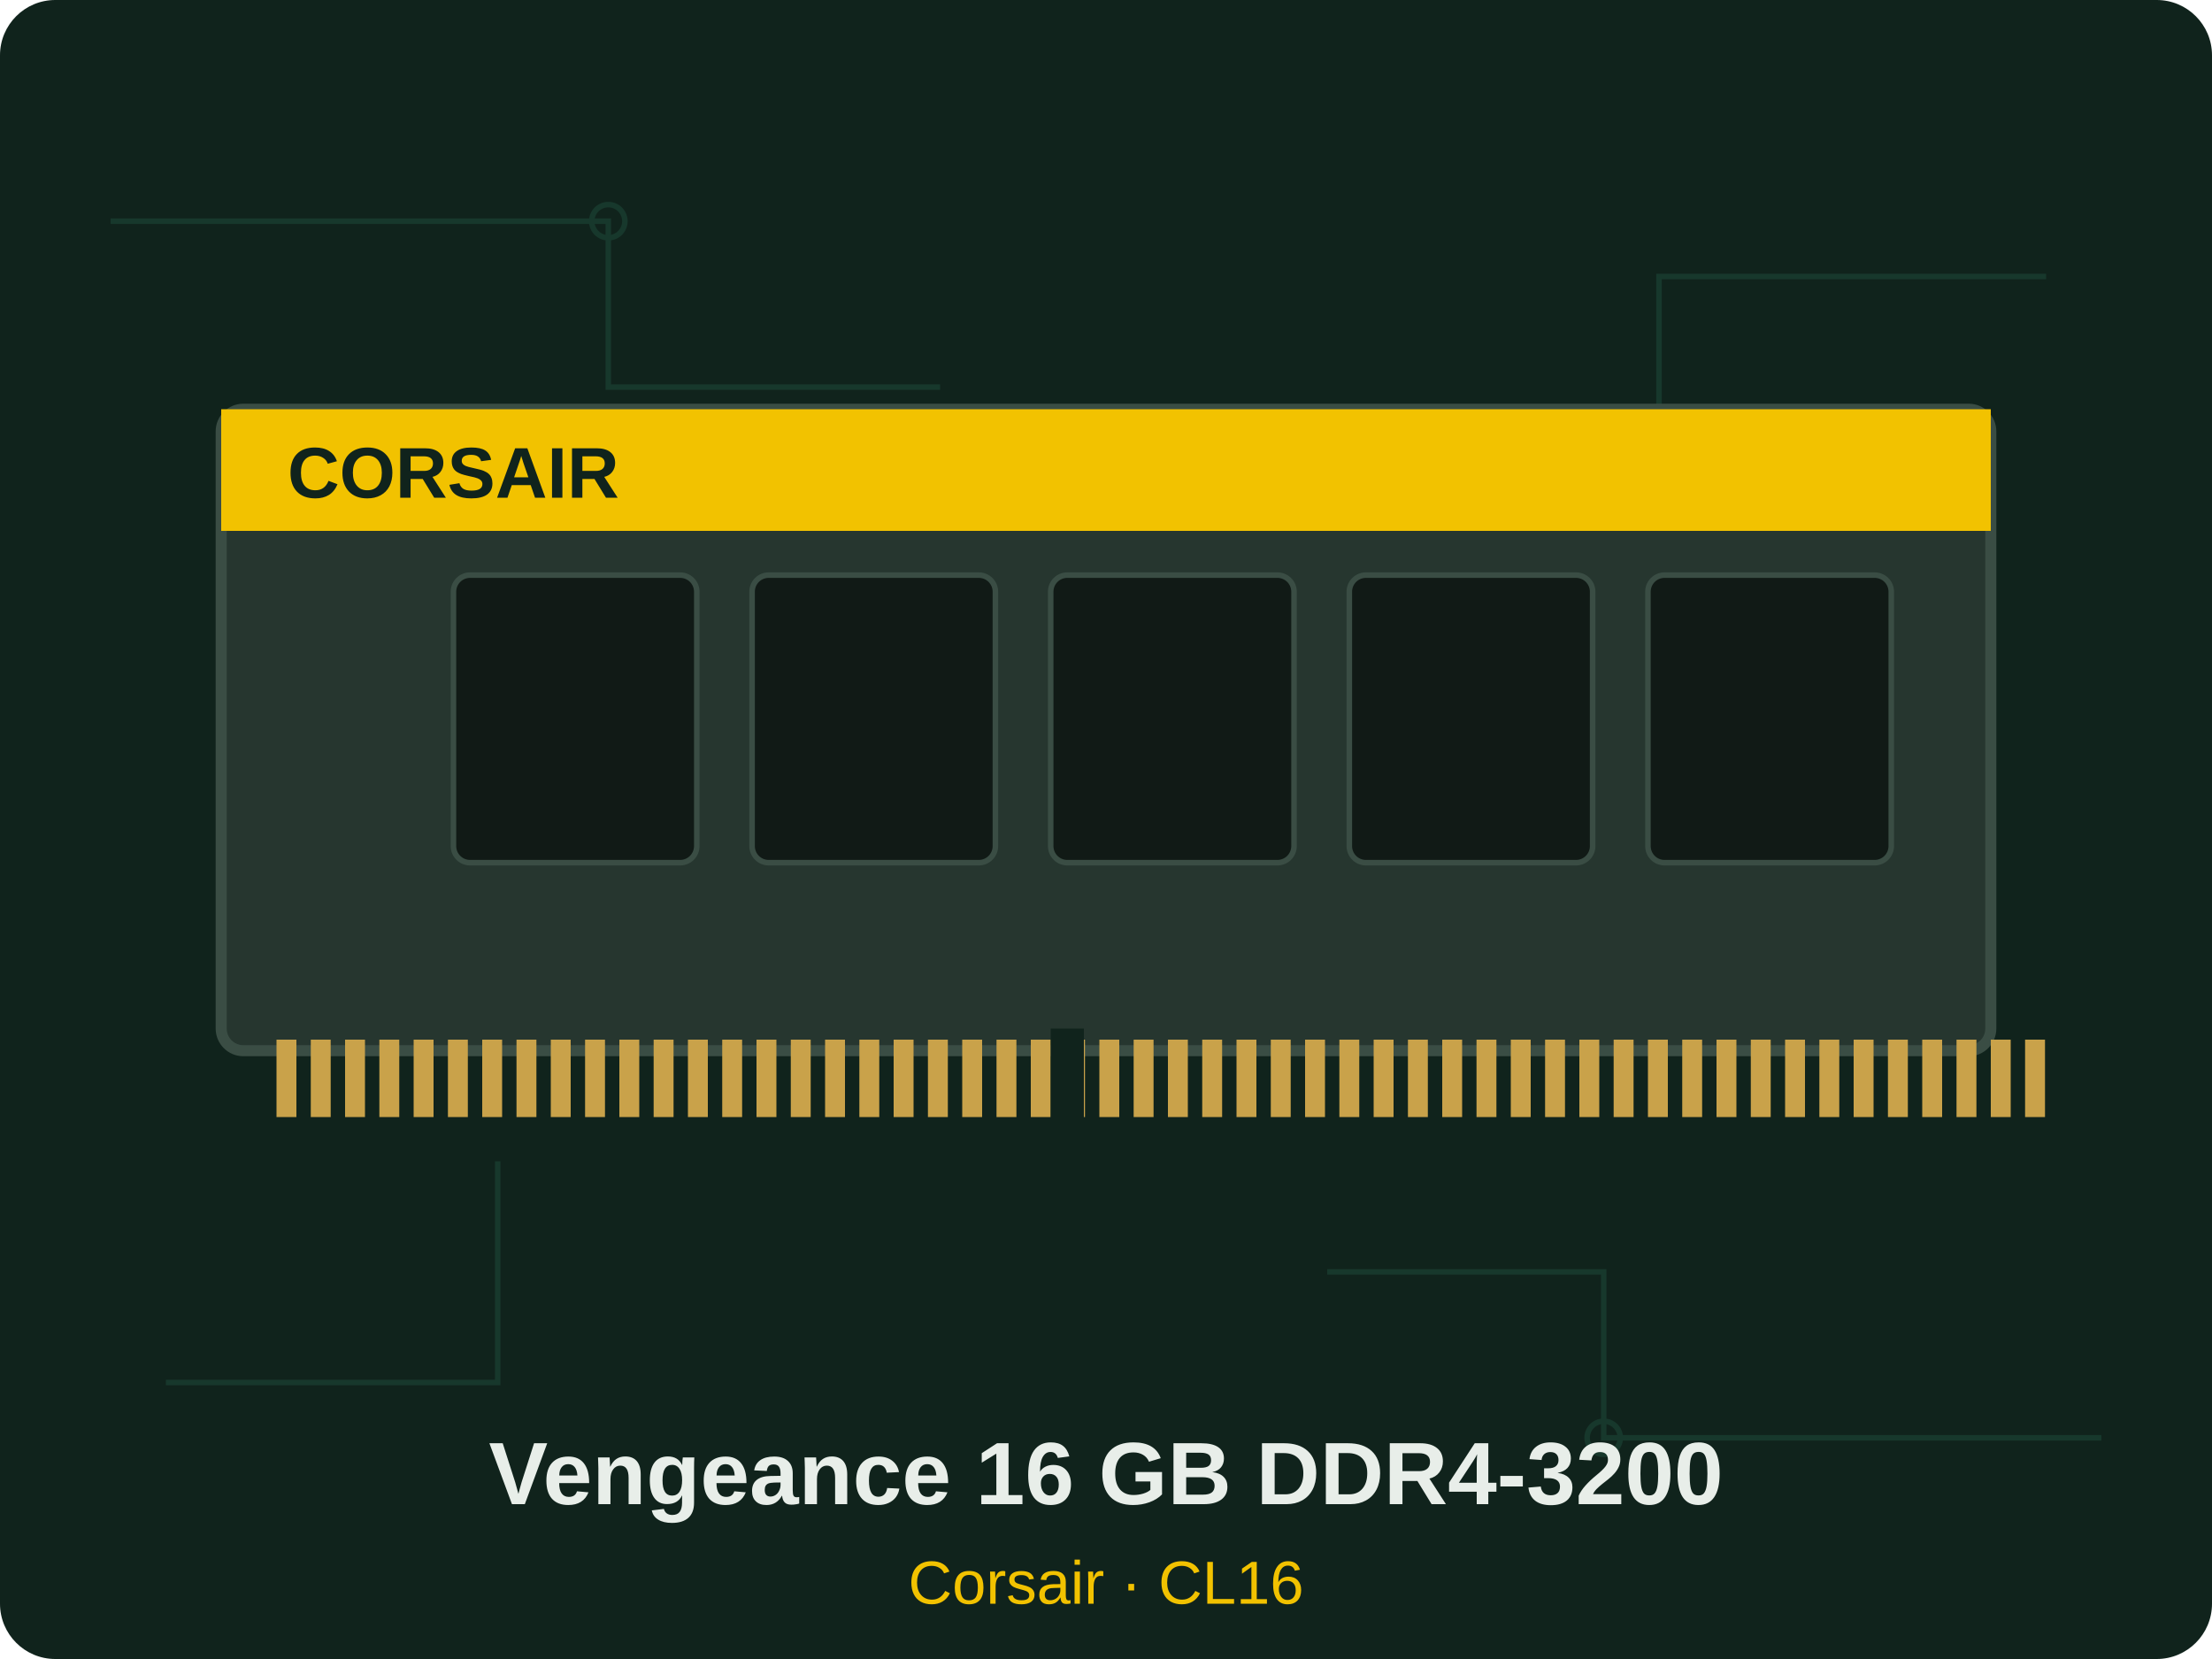
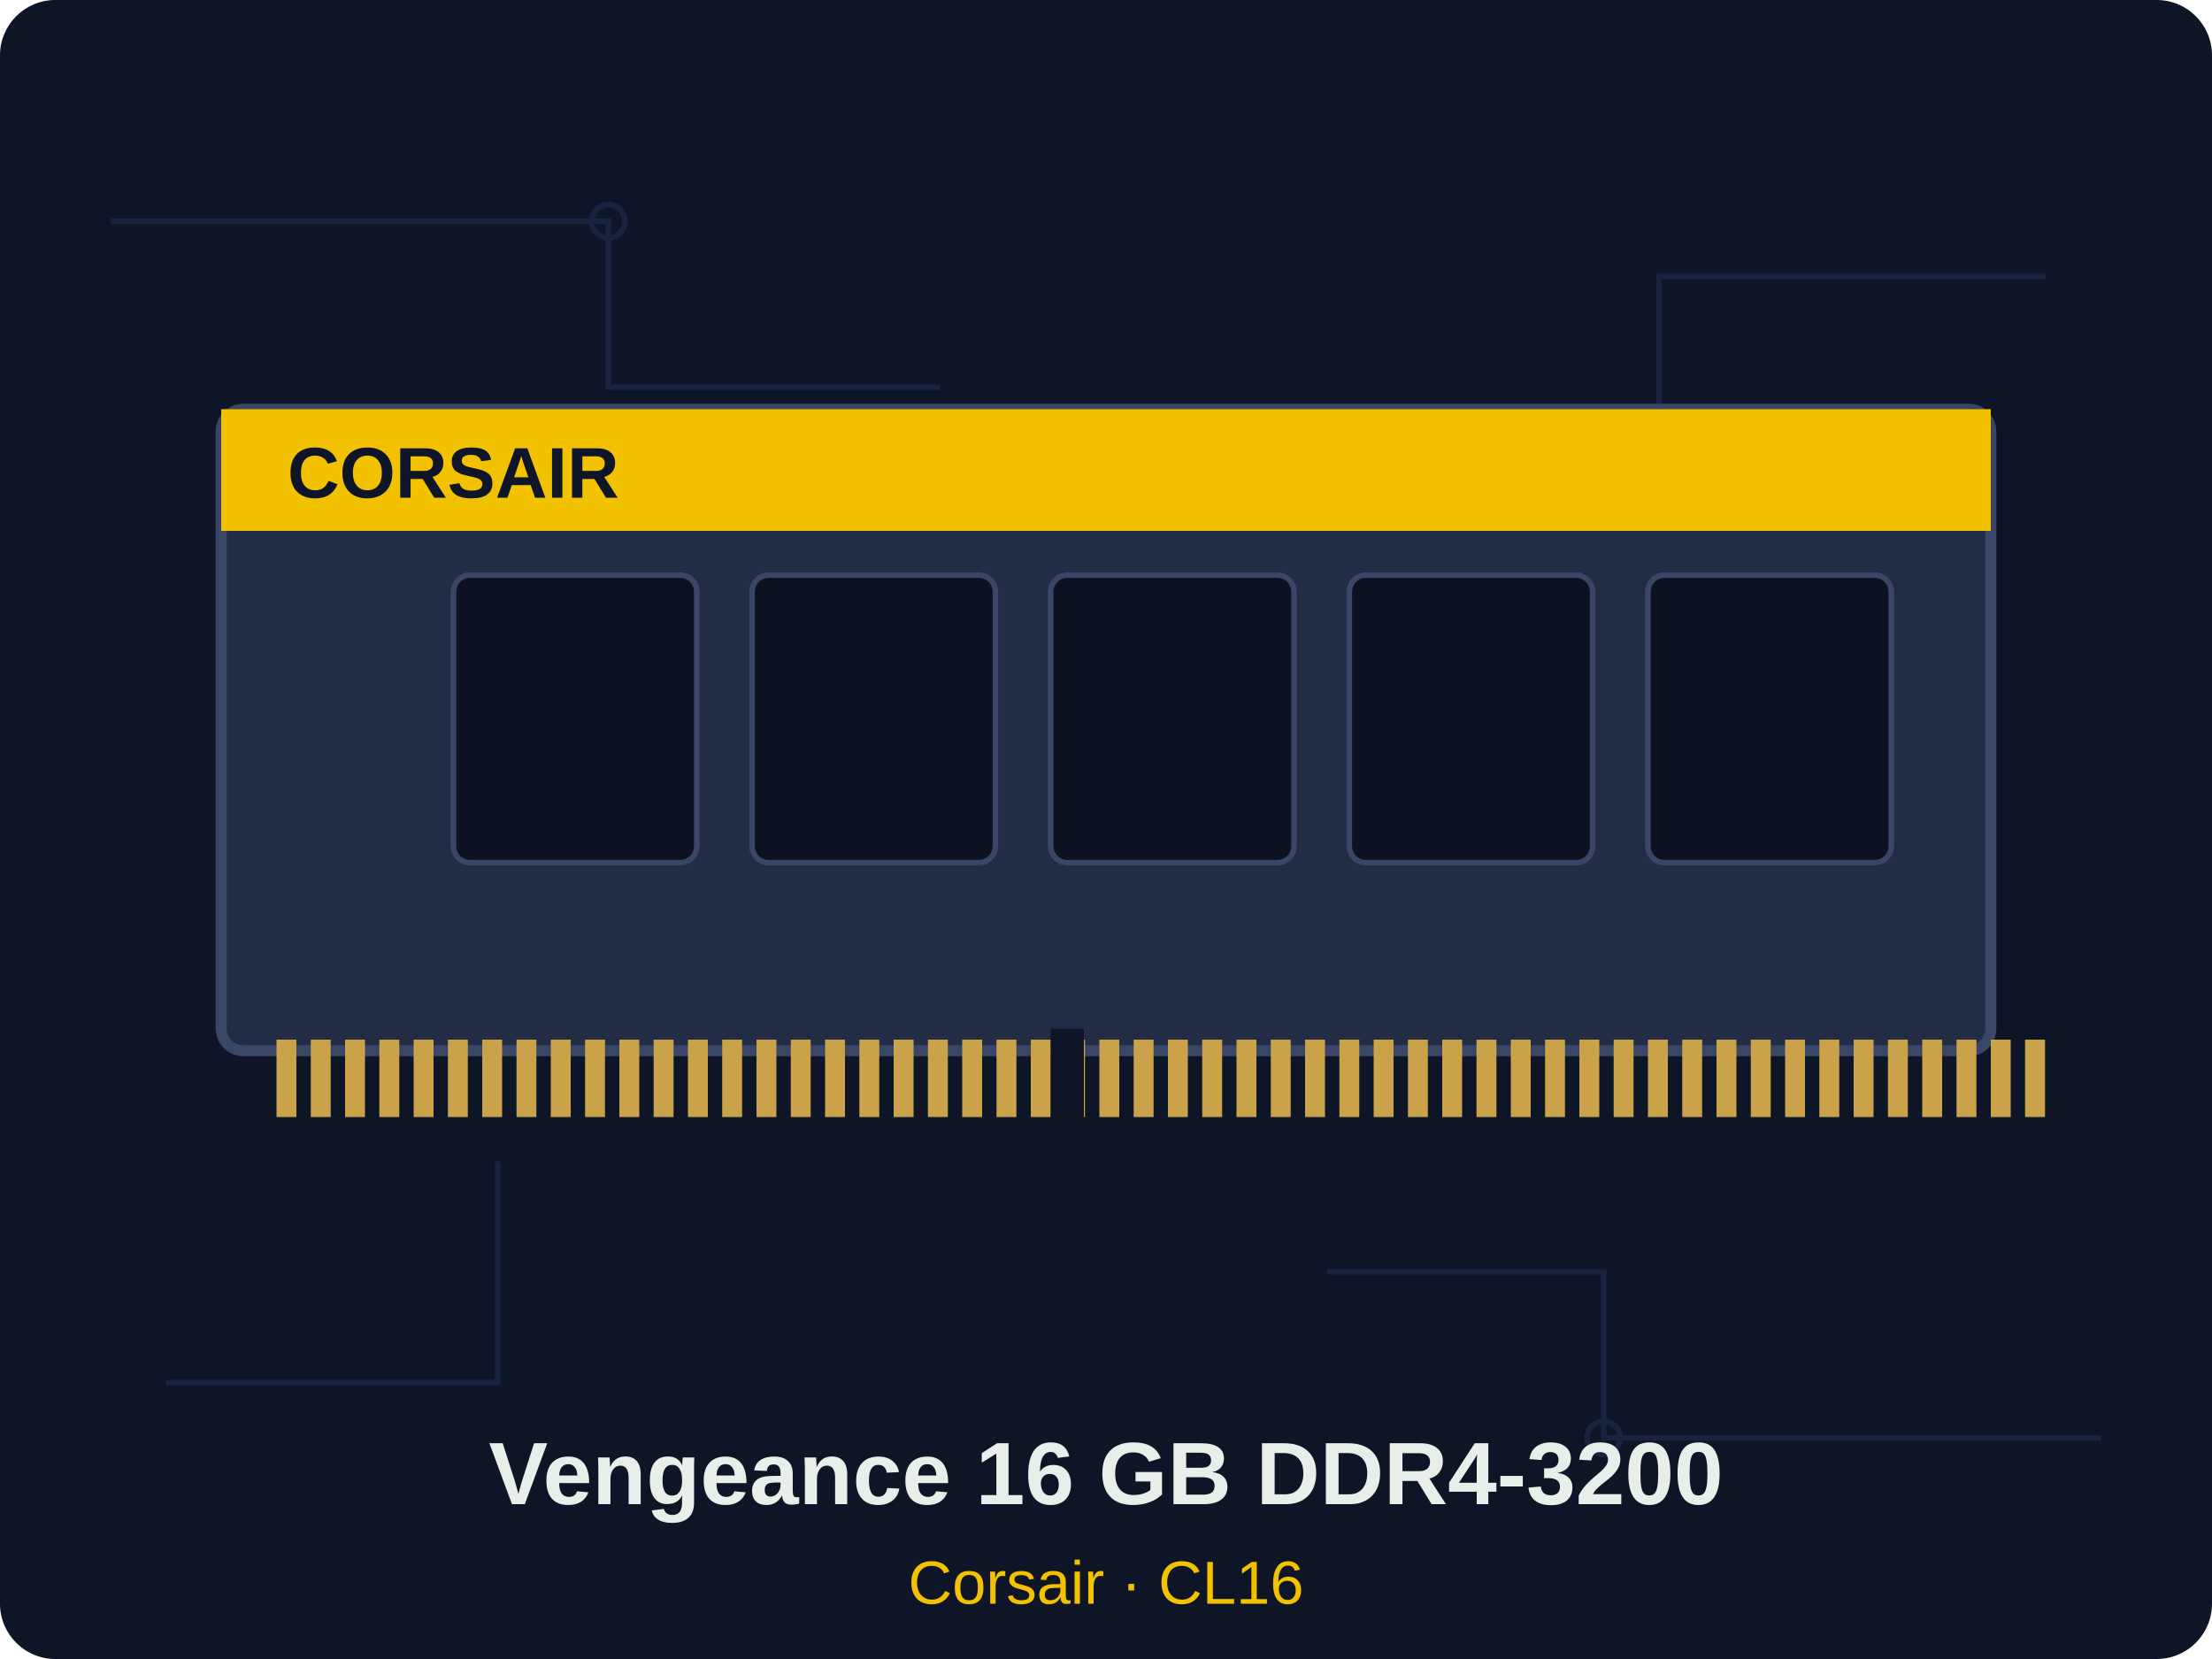
<svg xmlns="http://www.w3.org/2000/svg" viewBox="0 0 400 300" role="img" aria-label="Vengeance 16 GB DDR4-3200">
-   <rect width="400" height="300" rx="10" fill="#10231c" />
-   <g opacity=".12" stroke="#4fd1a1" fill="none">
+   <rect width="400" height="300" rx="10" fill="#0e1526" />
+   <g opacity=".12" stroke="#6f8cff" fill="none">
    <path d="M20 40h90v30h60M380 260H290v-30h-50M30 250h60v-40M370 50h-70v40" />
    <circle cx="110" cy="40" r="3" />
    <circle cx="290" cy="260" r="3" />
  </g>
-   <rect x="40" y="74" width="320" height="116" rx="4" fill="#26362f" stroke="#3a4d44" stroke-width="2" />
+   <rect x="40" y="74" width="320" height="116" rx="4" fill="#222c44" stroke="#3a4666" stroke-width="2" />
  <rect x="40" y="74" width="320" height="22" fill="#f2c200" />
-   <text x="52" y="90" font-family="Segoe UI,Arial" font-size="13" font-weight="800" fill="#10231c">CORSAIR</text>
-   <rect x="82" y="104" width="44" height="52" rx="3" fill="#111a16" stroke="#3a4d44" />
-   <rect x="136" y="104" width="44" height="52" rx="3" fill="#111a16" stroke="#3a4d44" />
-   <rect x="190" y="104" width="44" height="52" rx="3" fill="#111a16" stroke="#3a4d44" />
-   <rect x="244" y="104" width="44" height="52" rx="3" fill="#111a16" stroke="#3a4d44" />
-   <rect x="298" y="104" width="44" height="52" rx="3" fill="#111a16" stroke="#3a4d44" />
+   <text x="52" y="90" font-family="Segoe UI,Arial" font-size="13" font-weight="800" fill="#0e1526">CORSAIR</text>
+   <rect x="82" y="104" width="44" height="52" rx="3" fill="#0c1220" stroke="#3a4666" />
+   <rect x="136" y="104" width="44" height="52" rx="3" fill="#0c1220" stroke="#3a4666" />
+   <rect x="190" y="104" width="44" height="52" rx="3" fill="#0c1220" stroke="#3a4666" />
+   <rect x="244" y="104" width="44" height="52" rx="3" fill="#0c1220" stroke="#3a4666" />
+   <rect x="298" y="104" width="44" height="52" rx="3" fill="#0c1220" stroke="#3a4666" />
  <rect x="50.0" y="188" width="3.6" height="14" fill="#c9a24a" />
  <rect x="56.2" y="188" width="3.6" height="14" fill="#c9a24a" />
  <rect x="62.4" y="188" width="3.6" height="14" fill="#c9a24a" />
  <rect x="68.6" y="188" width="3.6" height="14" fill="#c9a24a" />
  <rect x="74.8" y="188" width="3.6" height="14" fill="#c9a24a" />
  <rect x="81.0" y="188" width="3.6" height="14" fill="#c9a24a" />
  <rect x="87.2" y="188" width="3.6" height="14" fill="#c9a24a" />
  <rect x="93.4" y="188" width="3.6" height="14" fill="#c9a24a" />
  <rect x="99.6" y="188" width="3.6" height="14" fill="#c9a24a" />
  <rect x="105.8" y="188" width="3.6" height="14" fill="#c9a24a" />
  <rect x="112.0" y="188" width="3.6" height="14" fill="#c9a24a" />
  <rect x="118.2" y="188" width="3.6" height="14" fill="#c9a24a" />
  <rect x="124.4" y="188" width="3.6" height="14" fill="#c9a24a" />
  <rect x="130.6" y="188" width="3.6" height="14" fill="#c9a24a" />
  <rect x="136.8" y="188" width="3.6" height="14" fill="#c9a24a" />
  <rect x="143.0" y="188" width="3.6" height="14" fill="#c9a24a" />
  <rect x="149.2" y="188" width="3.6" height="14" fill="#c9a24a" />
  <rect x="155.4" y="188" width="3.6" height="14" fill="#c9a24a" />
  <rect x="161.6" y="188" width="3.6" height="14" fill="#c9a24a" />
  <rect x="167.8" y="188" width="3.6" height="14" fill="#c9a24a" />
  <rect x="174.0" y="188" width="3.6" height="14" fill="#c9a24a" />
  <rect x="180.2" y="188" width="3.6" height="14" fill="#c9a24a" />
  <rect x="186.4" y="188" width="3.6" height="14" fill="#c9a24a" />
  <rect x="192.6" y="188" width="3.6" height="14" fill="#c9a24a" />
  <rect x="198.8" y="188" width="3.6" height="14" fill="#c9a24a" />
  <rect x="205.0" y="188" width="3.6" height="14" fill="#c9a24a" />
  <rect x="211.2" y="188" width="3.6" height="14" fill="#c9a24a" />
  <rect x="217.4" y="188" width="3.6" height="14" fill="#c9a24a" />
  <rect x="223.6" y="188" width="3.6" height="14" fill="#c9a24a" />
  <rect x="229.8" y="188" width="3.6" height="14" fill="#c9a24a" />
  <rect x="236.0" y="188" width="3.6" height="14" fill="#c9a24a" />
  <rect x="242.2" y="188" width="3.6" height="14" fill="#c9a24a" />
  <rect x="248.4" y="188" width="3.6" height="14" fill="#c9a24a" />
  <rect x="254.6" y="188" width="3.6" height="14" fill="#c9a24a" />
  <rect x="260.8" y="188" width="3.6" height="14" fill="#c9a24a" />
  <rect x="267.0" y="188" width="3.6" height="14" fill="#c9a24a" />
  <rect x="273.2" y="188" width="3.6" height="14" fill="#c9a24a" />
  <rect x="279.4" y="188" width="3.6" height="14" fill="#c9a24a" />
  <rect x="285.6" y="188" width="3.6" height="14" fill="#c9a24a" />
  <rect x="291.8" y="188" width="3.6" height="14" fill="#c9a24a" />
  <rect x="298.0" y="188" width="3.6" height="14" fill="#c9a24a" />
  <rect x="304.2" y="188" width="3.6" height="14" fill="#c9a24a" />
  <rect x="310.4" y="188" width="3.6" height="14" fill="#c9a24a" />
  <rect x="316.6" y="188" width="3.6" height="14" fill="#c9a24a" />
  <rect x="322.8" y="188" width="3.6" height="14" fill="#c9a24a" />
  <rect x="329.0" y="188" width="3.6" height="14" fill="#c9a24a" />
  <rect x="335.2" y="188" width="3.6" height="14" fill="#c9a24a" />
  <rect x="341.4" y="188" width="3.6" height="14" fill="#c9a24a" />
  <rect x="347.6" y="188" width="3.6" height="14" fill="#c9a24a" />
  <rect x="353.8" y="188" width="3.6" height="14" fill="#c9a24a" />
  <rect x="360.0" y="188" width="3.6" height="14" fill="#c9a24a" />
  <rect x="366.2" y="188" width="3.6" height="14" fill="#c9a24a" />
-   <rect x="190" y="186" width="6" height="18" fill="#10231c" />
+   <rect x="190" y="186" width="6" height="18" fill="#0e1526" />
  <text x="200" y="272" text-anchor="middle" font-family="Segoe UI,Arial,sans-serif" font-size="16" font-weight="700" fill="#e8eee9">Vengeance 16 GB DDR4-3200</text>
  <text x="200" y="290" text-anchor="middle" font-family="Segoe UI,Arial,sans-serif" font-size="11" fill="#f2c200">Corsair · CL16</text>
</svg>
